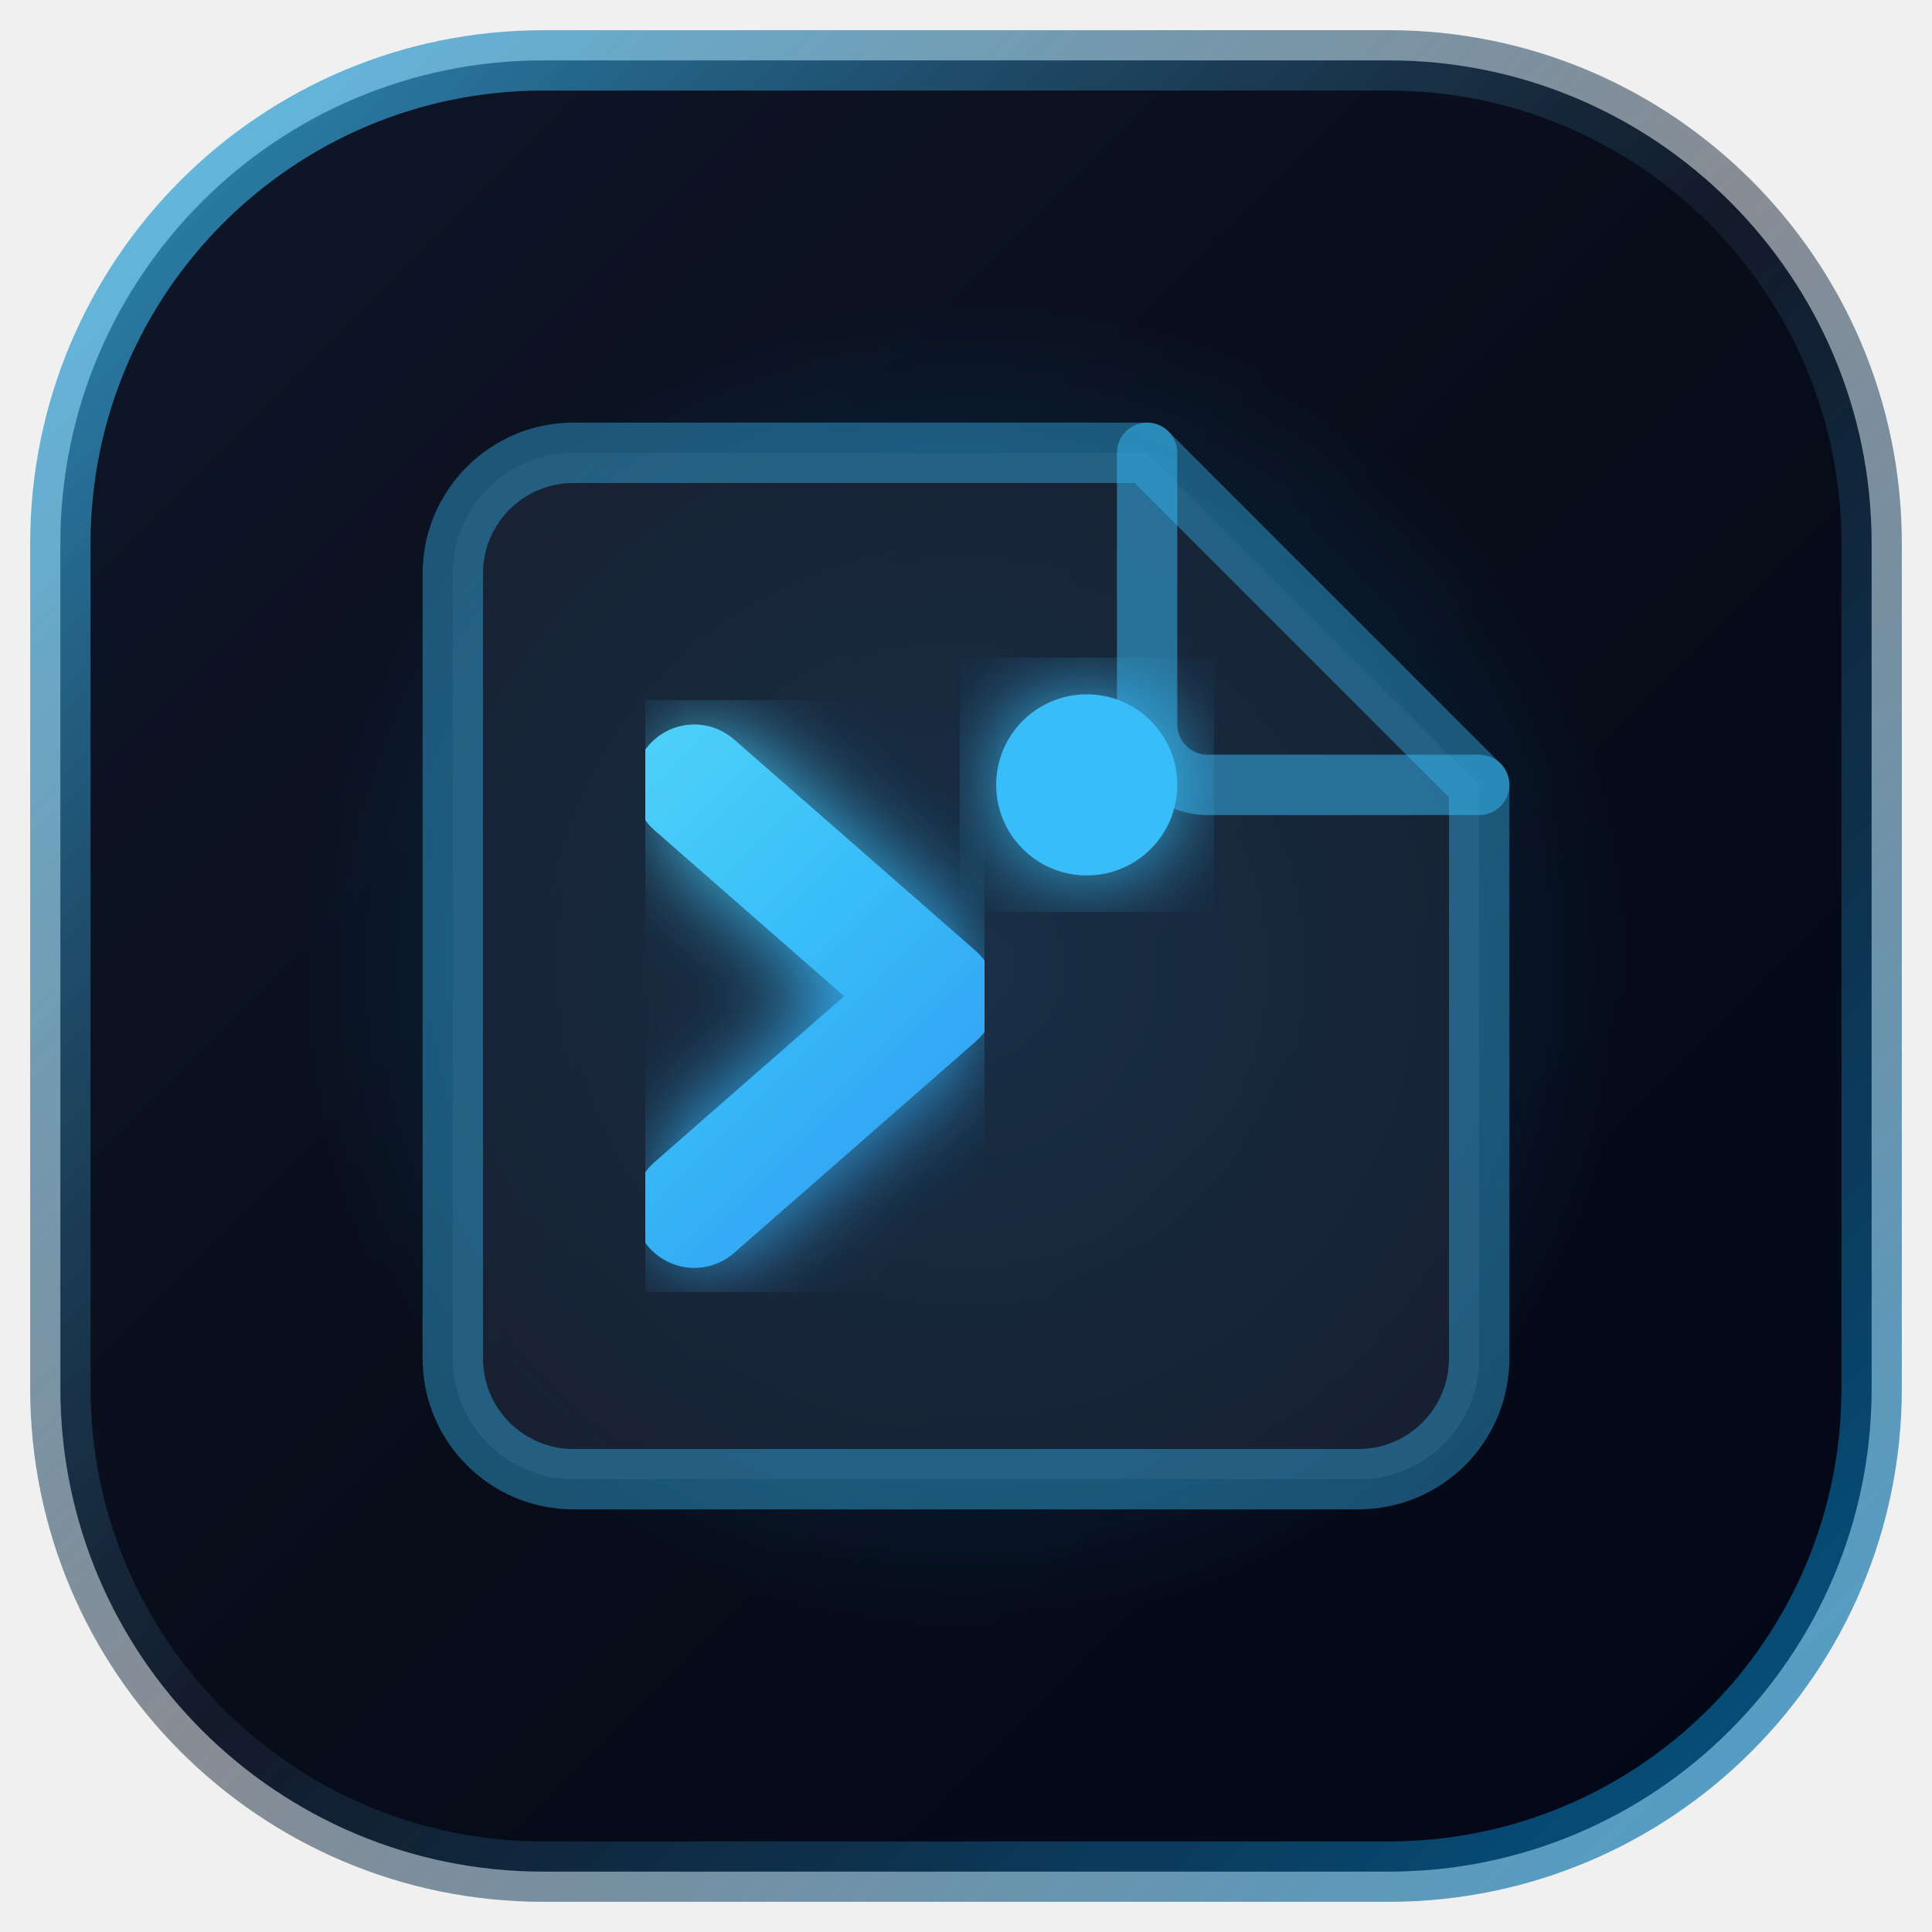
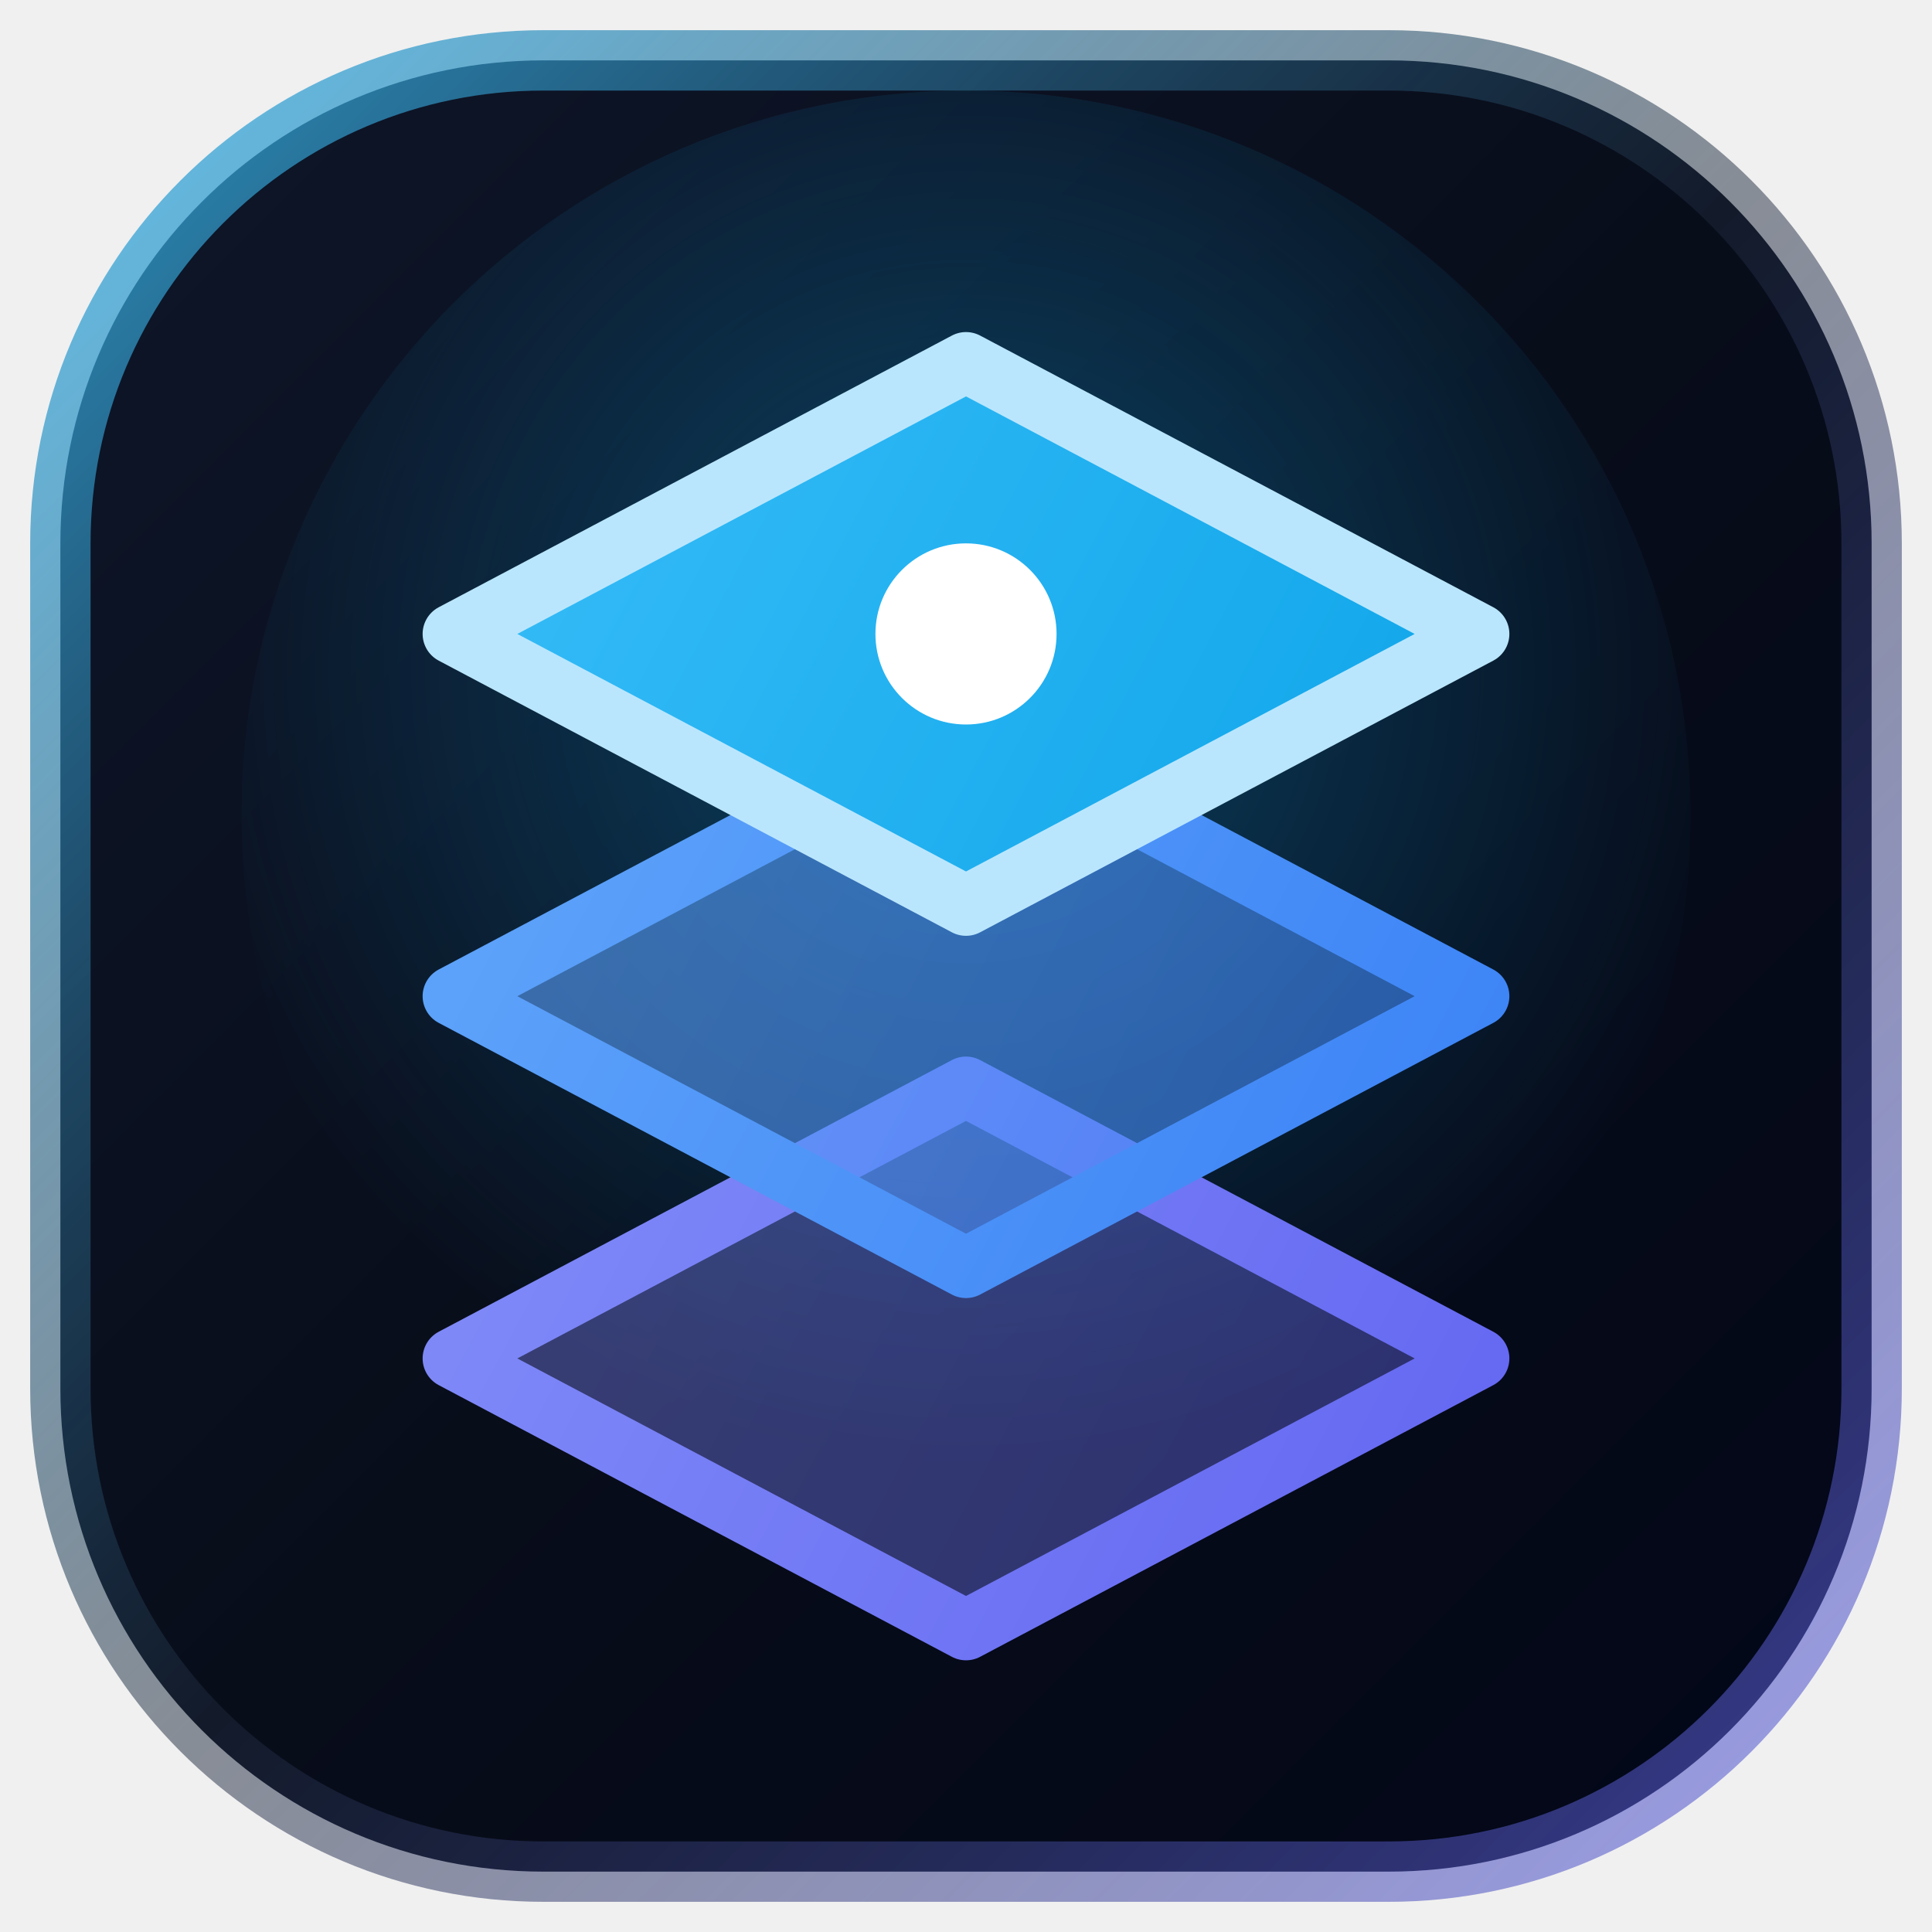
<svg xmlns="http://www.w3.org/2000/svg" viewBox="0 0 128 128" width="128" height="128" fill="none">
  <defs>
-     <linearGradient id="cdxHiBg" x1="0" y1="0" x2="128" y2="128" gradientUnits="userSpaceOnUse">
+     <linearGradient id="cdxLogoBg" x1="0" y1="0" x2="128" y2="128" gradientUnits="userSpaceOnUse">
      <stop offset="0%" stop-color="#0F172A" />
      <stop offset="50%" stop-color="#080D1A" />
      <stop offset="100%" stop-color="#020617" />
    </linearGradient>
-     <linearGradient id="cdxHiCyan" x1="32" y1="32" x2="96" y2="96" gradientUnits="userSpaceOnUse">
-       <stop offset="0%" stop-color="#67E8F9" />
-       <stop offset="40%" stop-color="#38BDF8" />
-       <stop offset="100%" stop-color="#2563EB" />
+     <linearGradient id="logoTopPlate" x1="30" y1="24" x2="98" y2="60" gradientUnits="userSpaceOnUse">
+       <stop offset="0%" stop-color="#38BDF8" />
+       <stop offset="100%" stop-color="#0EA5E9" />
    </linearGradient>
-     <linearGradient id="cdxHiBorder" x1="0" y1="0" x2="128" y2="128" gradientUnits="userSpaceOnUse">
+     <linearGradient id="logoMidPlate" x1="30" y1="48" x2="98" y2="84" gradientUnits="userSpaceOnUse">
+       <stop offset="0%" stop-color="#60A5FA" />
+       <stop offset="100%" stop-color="#3B82F6" />
+     </linearGradient>
+     <linearGradient id="logoBotPlate" x1="30" y1="72" x2="98" y2="108" gradientUnits="userSpaceOnUse">
+       <stop offset="0%" stop-color="#818CF8" />
+       <stop offset="100%" stop-color="#6366F1" />
+     </linearGradient>
+     <linearGradient id="logoBorderGrad" x1="0" y1="0" x2="128" y2="128" gradientUnits="userSpaceOnUse">
      <stop offset="0%" stop-color="#38BDF8" stop-opacity="0.8" />
      <stop offset="50%" stop-color="#1E293B" stop-opacity="0.5" />
-       <stop offset="100%" stop-color="#0284C7" stop-opacity="0.7" />
+       <stop offset="100%" stop-color="#6366F1" stop-opacity="0.6" />
    </linearGradient>
-     <radialGradient id="cdxHiRadialGlow" cx="50%" cy="50%" r="50%">
+     <radialGradient id="logoAmbientGlow" cx="50%" cy="40%" r="55%">
      <stop offset="0%" stop-color="#0EA5E9" stop-opacity="0.35" />
      <stop offset="100%" stop-color="#0EA5E9" stop-opacity="0" />
    </radialGradient>
-     <filter id="cdxGlow" x="-20%" y="-20%" width="140%" height="140%">
-       <feGaussianBlur stdDeviation="3" result="blur" />
-       <feComposite in="SourceGraphic" in2="blur" operator="over" />
-     </filter>
  </defs>
-   <rect x="4" y="4" width="120" height="120" rx="32" fill="url(#cdxHiBg)" />
-   <rect x="4" y="4" width="120" height="120" rx="32" stroke="url(#cdxHiBorder)" stroke-width="4" />
-   <circle cx="64" cy="64" r="44" fill="url(#cdxHiRadialGlow)" />
-   <path d="M30 38C30 33.58 33.58 30 38 30H76L98 52V90C98 94.42 94.42 98 90 98H38C33.58 98 30 94.42 30 90V38Z" fill="#1E293B" fill-opacity="0.7" stroke="#38BDF8" stroke-opacity="0.4" stroke-width="4" stroke-linejoin="round" />
-   <path d="M76 30V48C76 50.2 77.8 52 80 52H98" stroke="#38BDF8" stroke-opacity="0.5" stroke-width="4" stroke-linecap="round" stroke-linejoin="round" />
-   <path d="M46 52L62 66L46 80" stroke="url(#cdxHiCyan)" stroke-width="8" stroke-linecap="round" stroke-linejoin="round" filter="url(#cdxGlow)" />
-   <line x1="70" y1="80" x2="84" y2="80" stroke="url(#cdxHiCyan)" stroke-width="8" stroke-linecap="round" filter="url(#cdxGlow)" />
-   <circle cx="72" cy="52" r="6" fill="#38BDF8" filter="url(#cdxGlow)" />
+   <rect x="4" y="4" width="120" height="120" rx="32" fill="url(#cdxLogoBg)" stroke="url(#logoBorderGrad)" stroke-width="4" />
+   <circle cx="64" cy="54" r="48" fill="url(#logoAmbientGlow)" />
+   <path d="M64 72L98 90L64 108L30 90L64 72Z" fill="url(#logoBotPlate)" fill-opacity="0.4" stroke="url(#logoBotPlate)" stroke-width="4" stroke-linejoin="round" />
+   <path d="M64 48L98 66L64 84L30 66L64 48Z" fill="url(#logoMidPlate)" fill-opacity="0.6" stroke="url(#logoMidPlate)" stroke-width="4" stroke-linejoin="round" />
+   <path d="M64 24L98 42L64 60L30 42L64 24Z" fill="url(#logoTopPlate)" stroke="#BAE6FD" stroke-width="4" stroke-linejoin="round" />
+   <circle cx="64" cy="42" r="6" fill="#FFFFFF" />
</svg>
